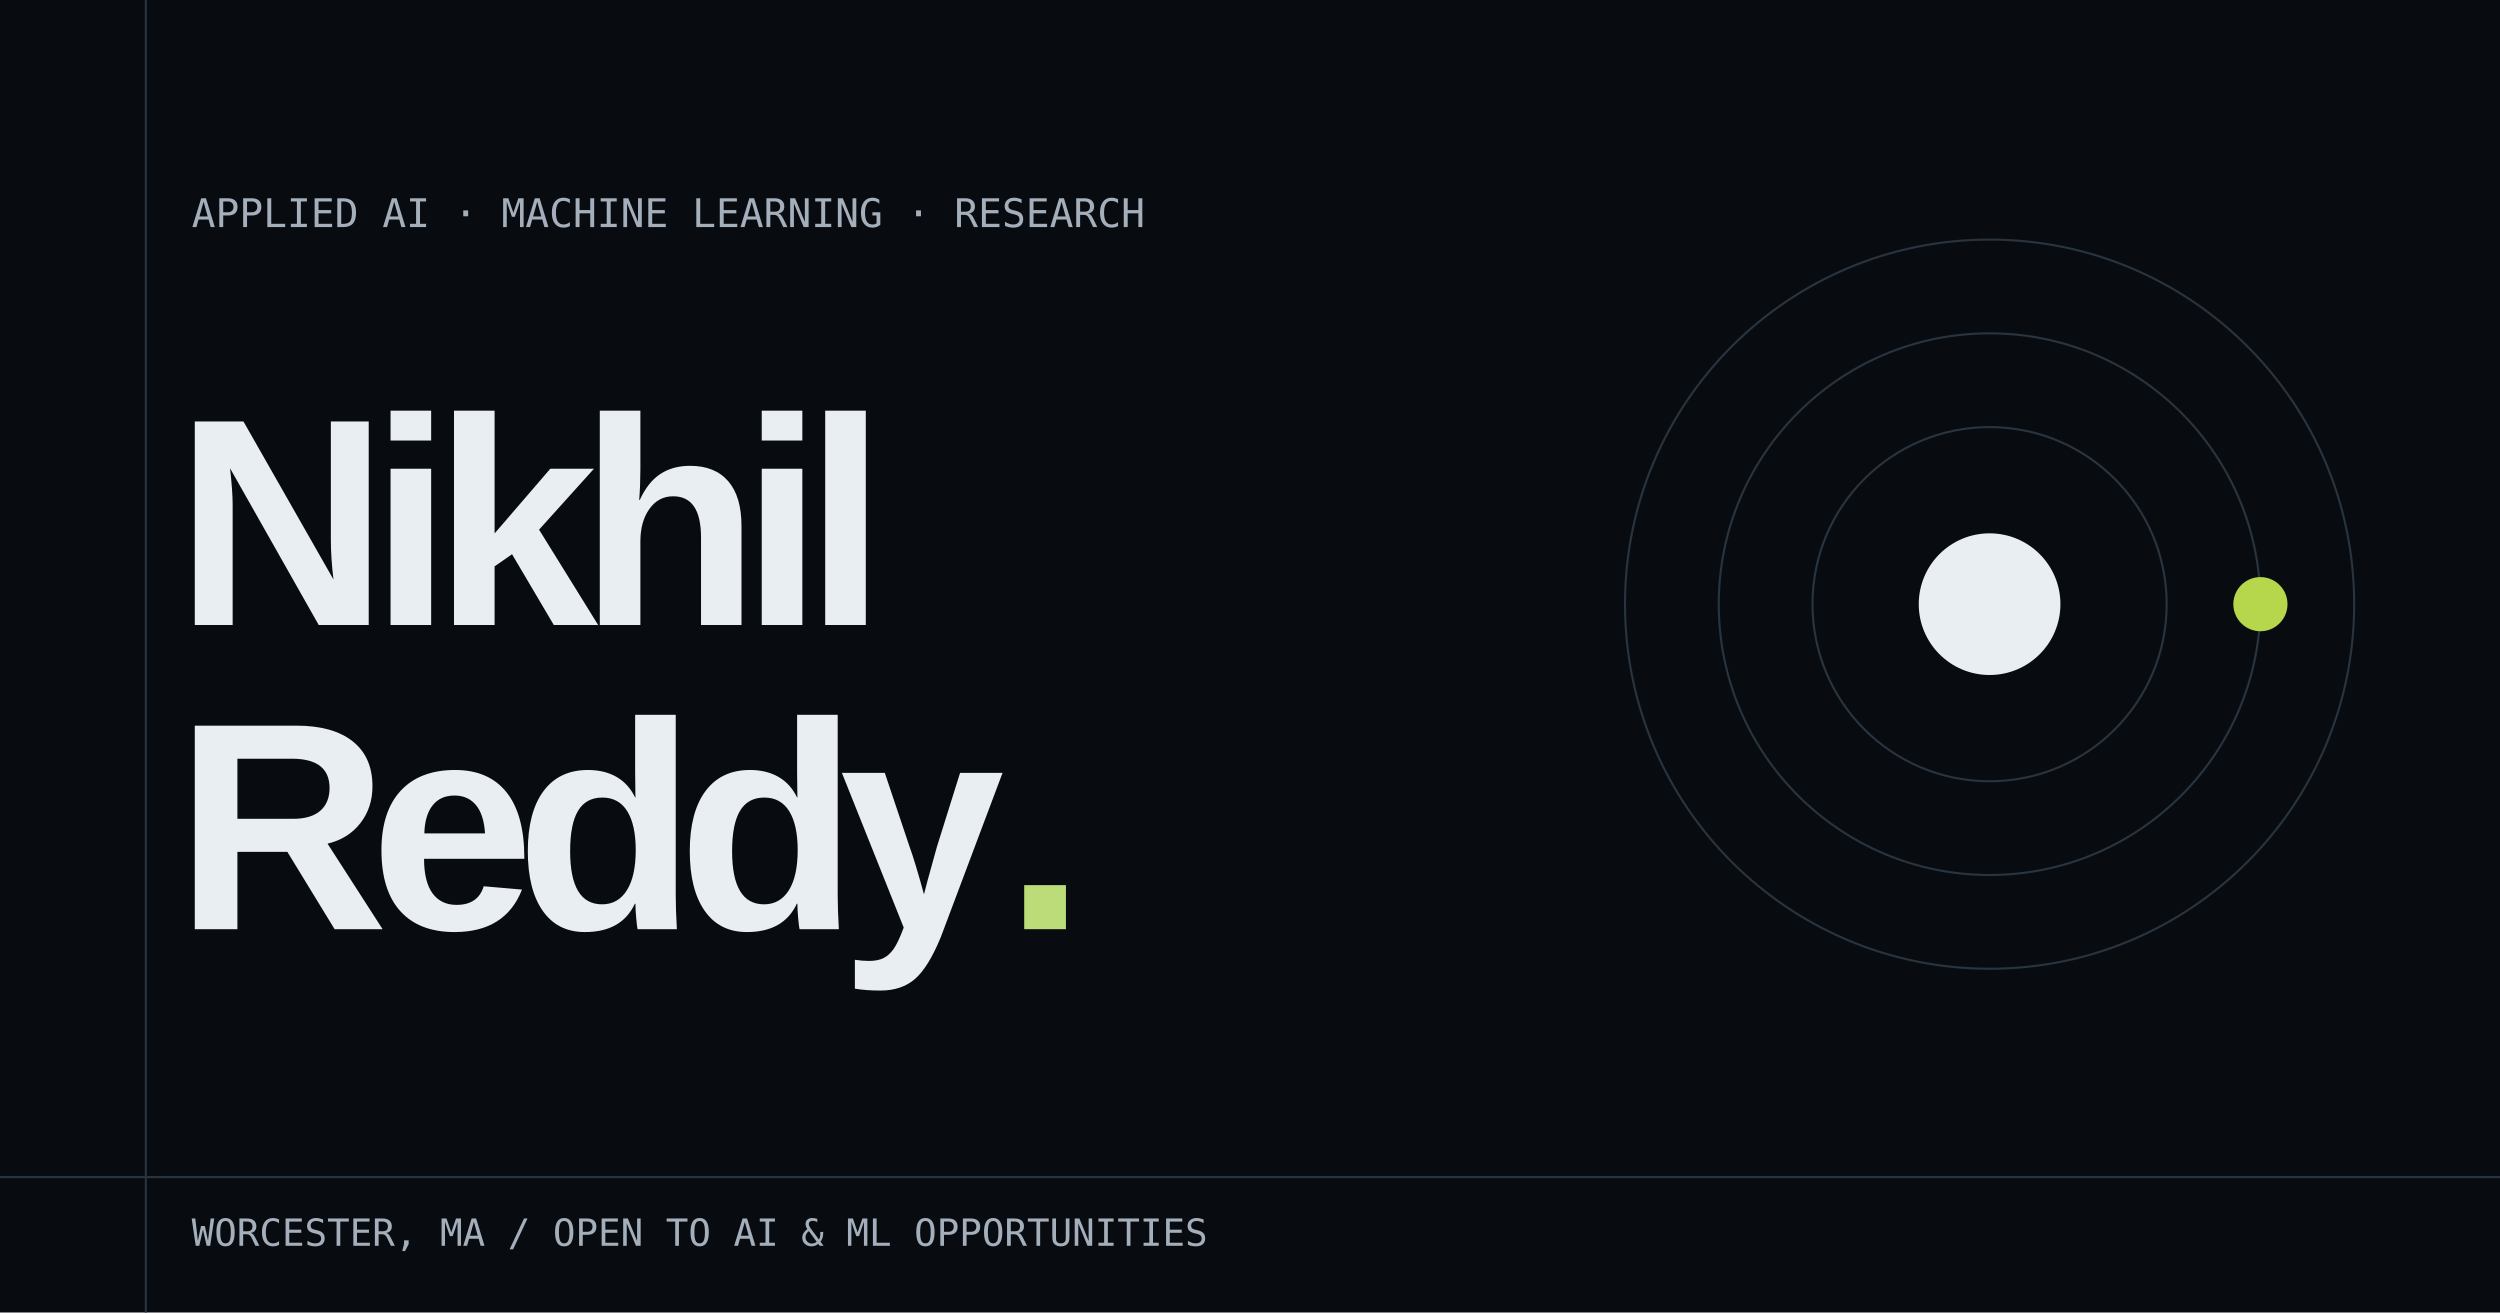
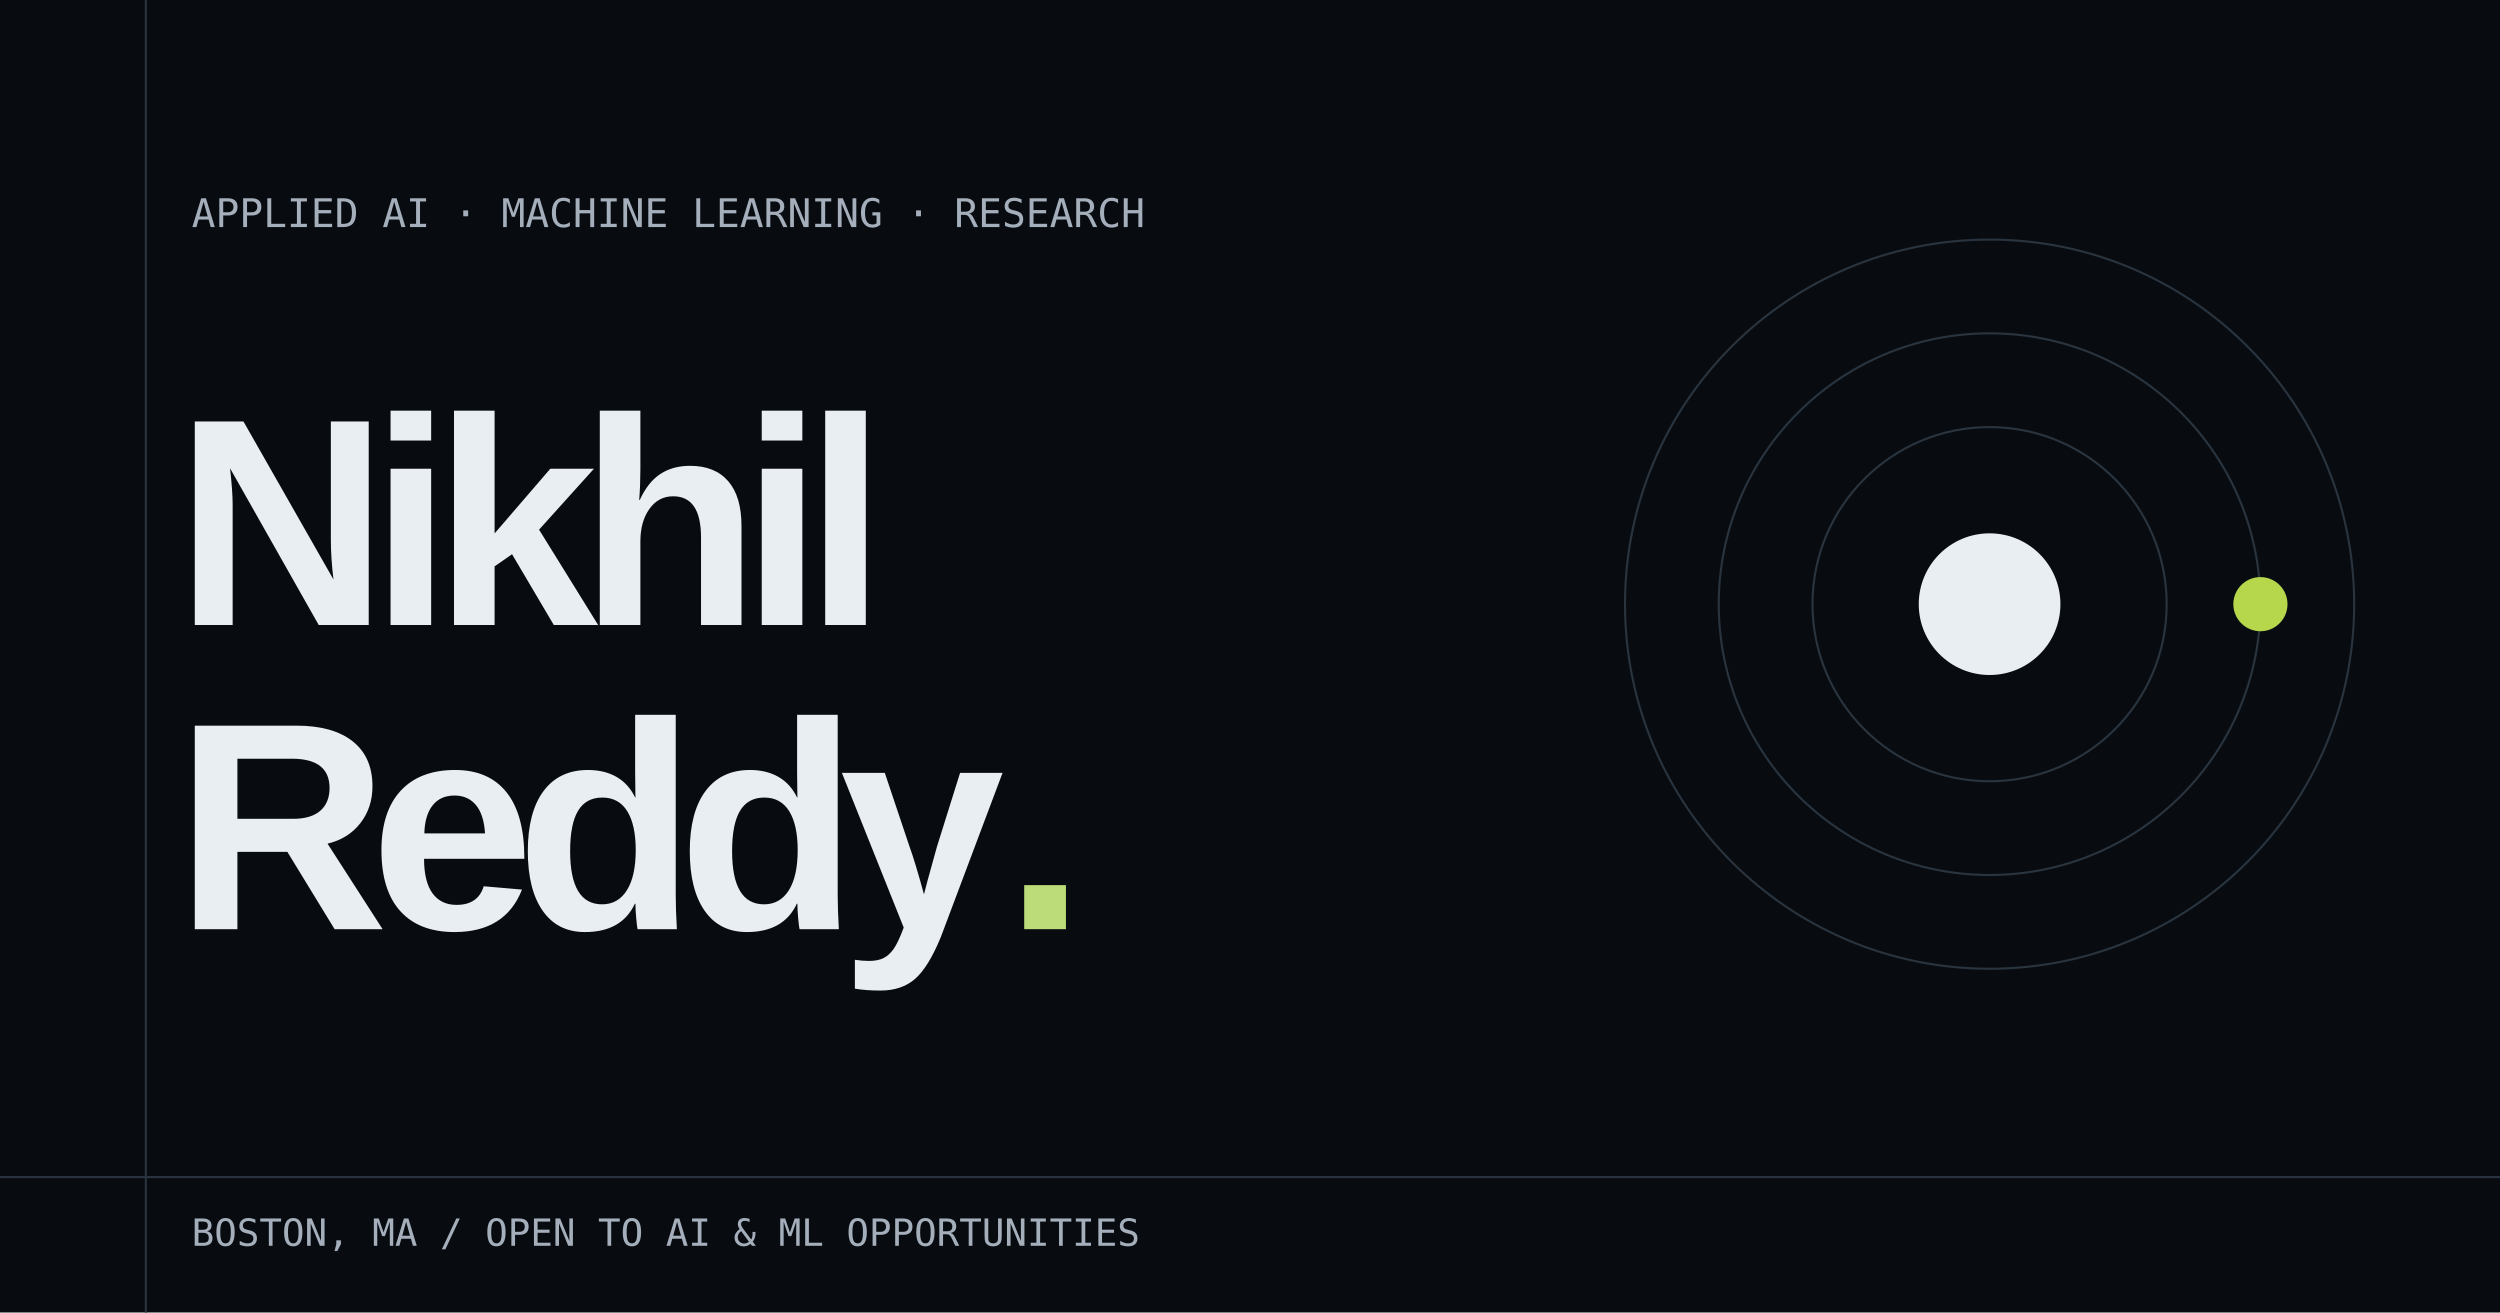
<svg xmlns="http://www.w3.org/2000/svg" viewBox="0 0 1200 630">
  <rect width="1200" height="630" fill="#080c11" />
  <g fill="none" stroke="#29343f" stroke-width="1">
    <circle cx="955" cy="290" r="175" />
    <circle cx="955" cy="290" r="130" />
    <circle cx="955" cy="290" r="85" />
    <path d="M0 565h1200M70 0v630" />
  </g>
  <circle cx="955" cy="290" r="34" fill="#e9eef3" />
  <circle cx="1085" cy="290" r="13" fill="#b6d64b" />
  <text x="92" y="109" fill="#a4afbb" font-family="monospace" font-size="19">APPLIED AI · MACHINE LEARNING · RESEARCH</text>
  <text x="84" y="300" fill="#e9eef3" font-family="Arial, sans-serif" font-size="142" font-weight="700" letter-spacing="-9">Nikhil</text>
  <text x="84" y="446" fill="#e9eef3" font-family="Arial, sans-serif" font-size="142" font-weight="700" letter-spacing="-9">Reddy<tspan fill="#bbdc78">.</tspan>
  </text>
-   <text x="92" y="598" fill="#a4afbb" font-family="monospace" font-size="18">WORCESTER, MA / OPEN TO AI &amp; ML OPPORTUNITIES</text>
+   <text x="92" y="598" fill="#a4afbb" font-family="monospace" font-size="18">BOSTON, MA / OPEN TO AI &amp; ML OPPORTUNITIES</text>
</svg>
